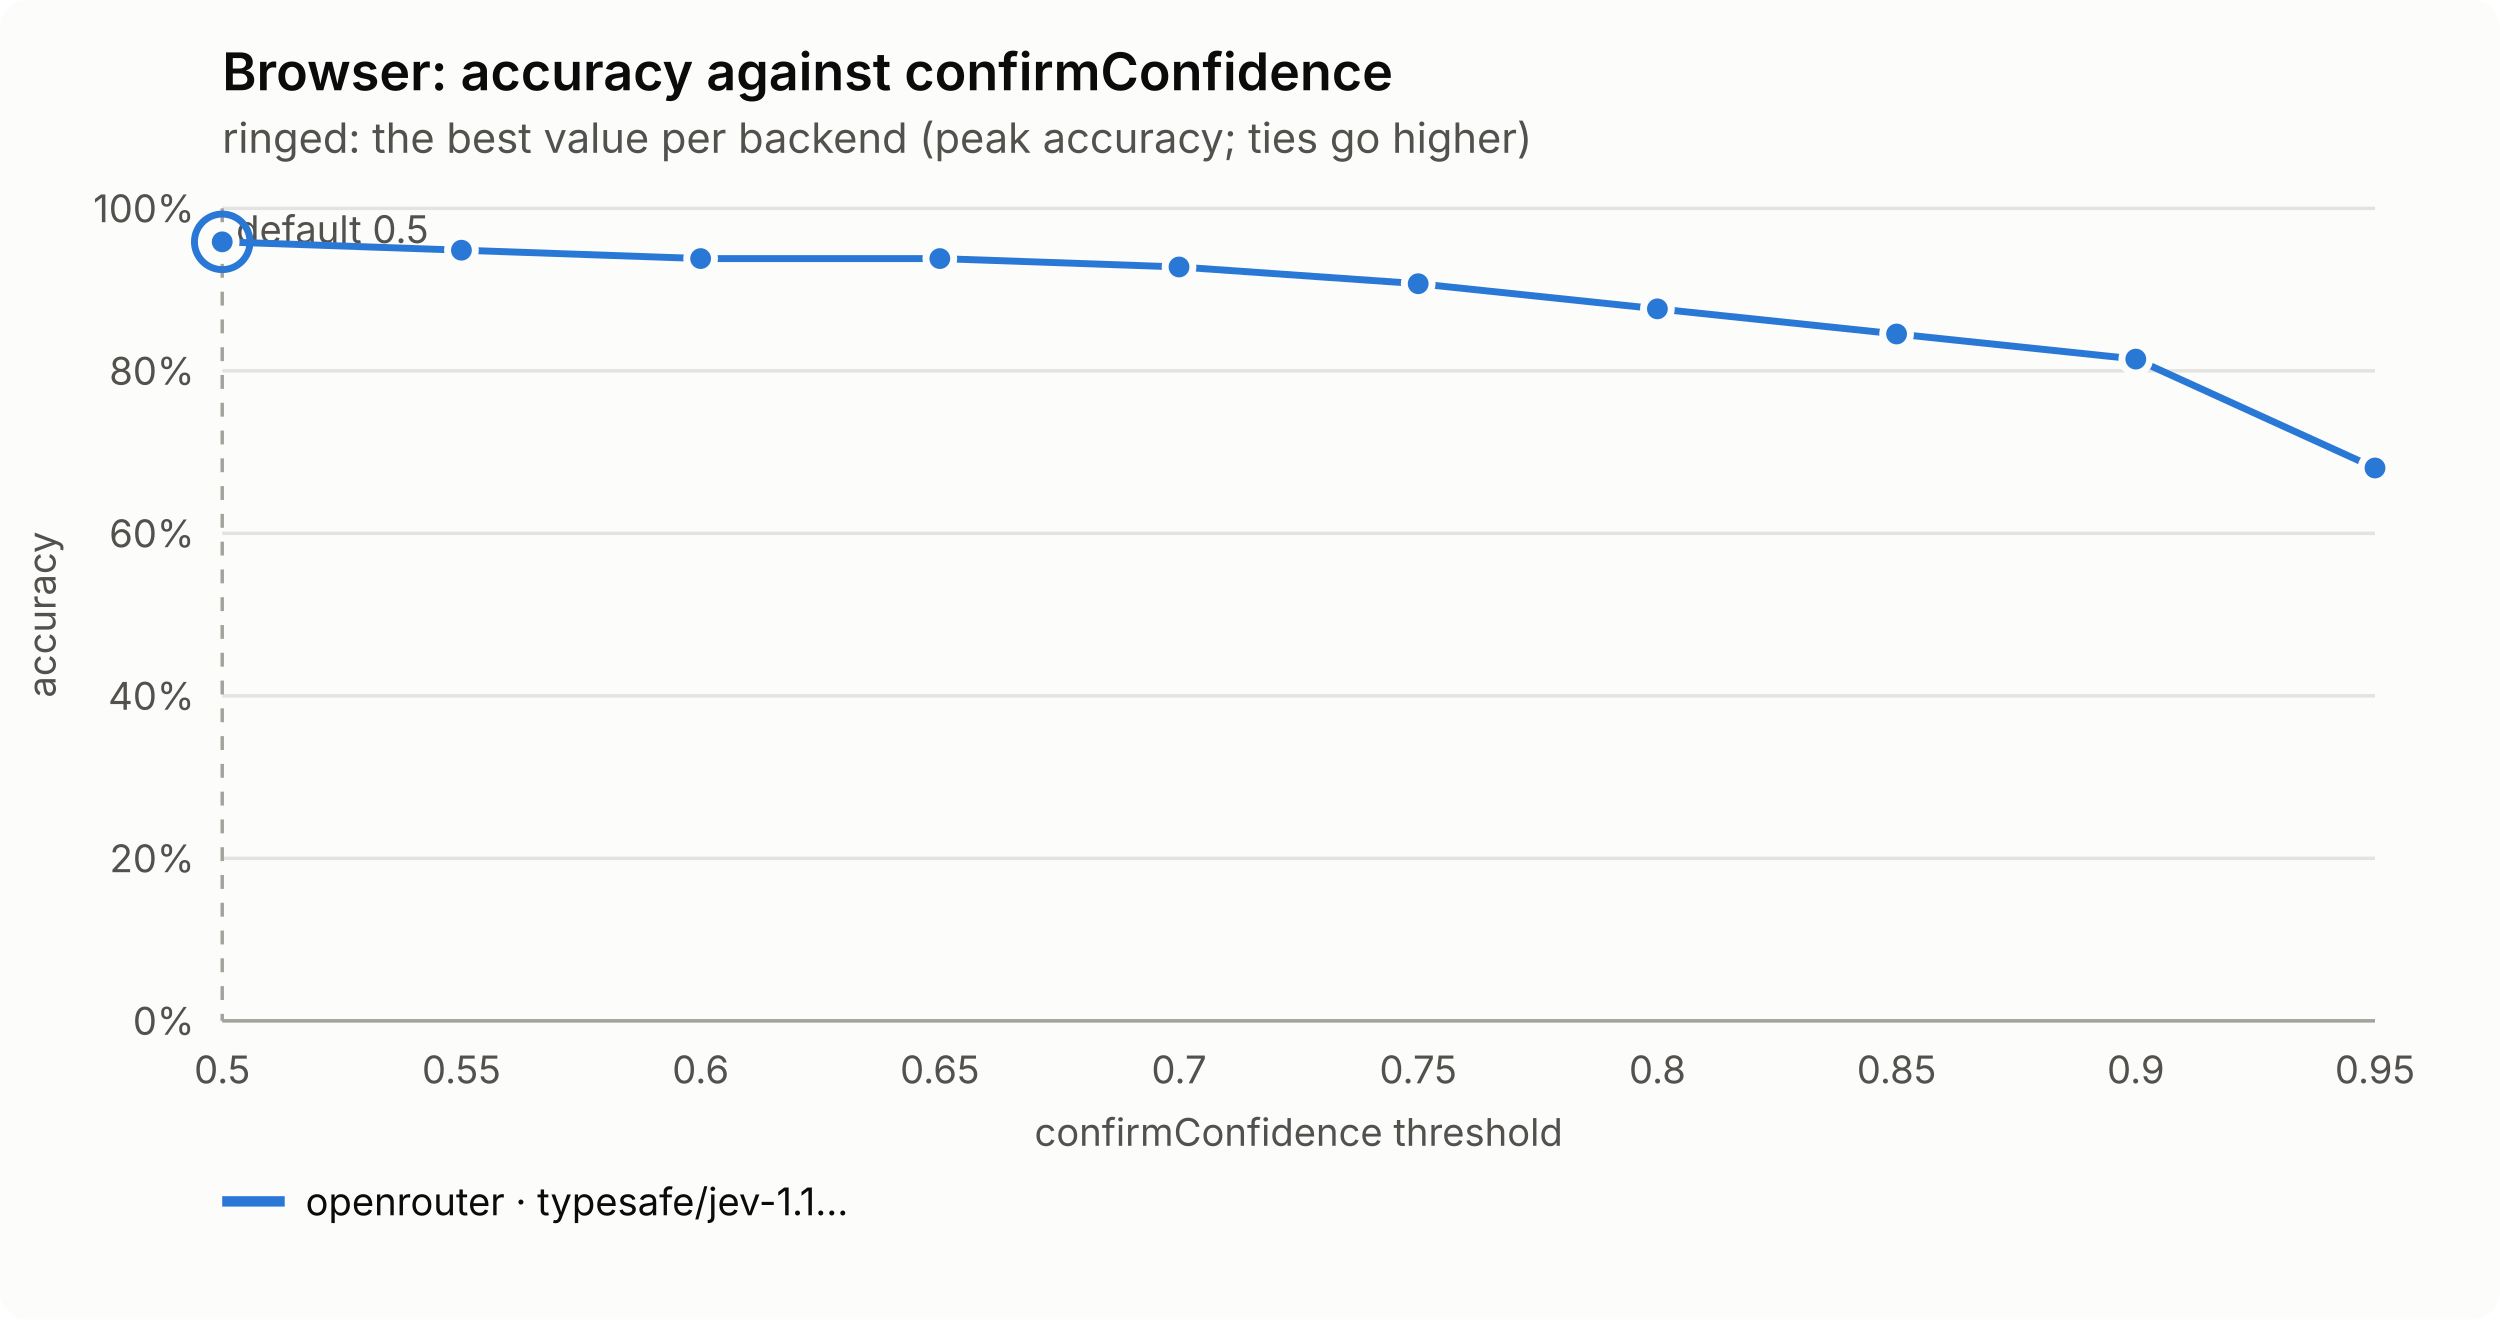
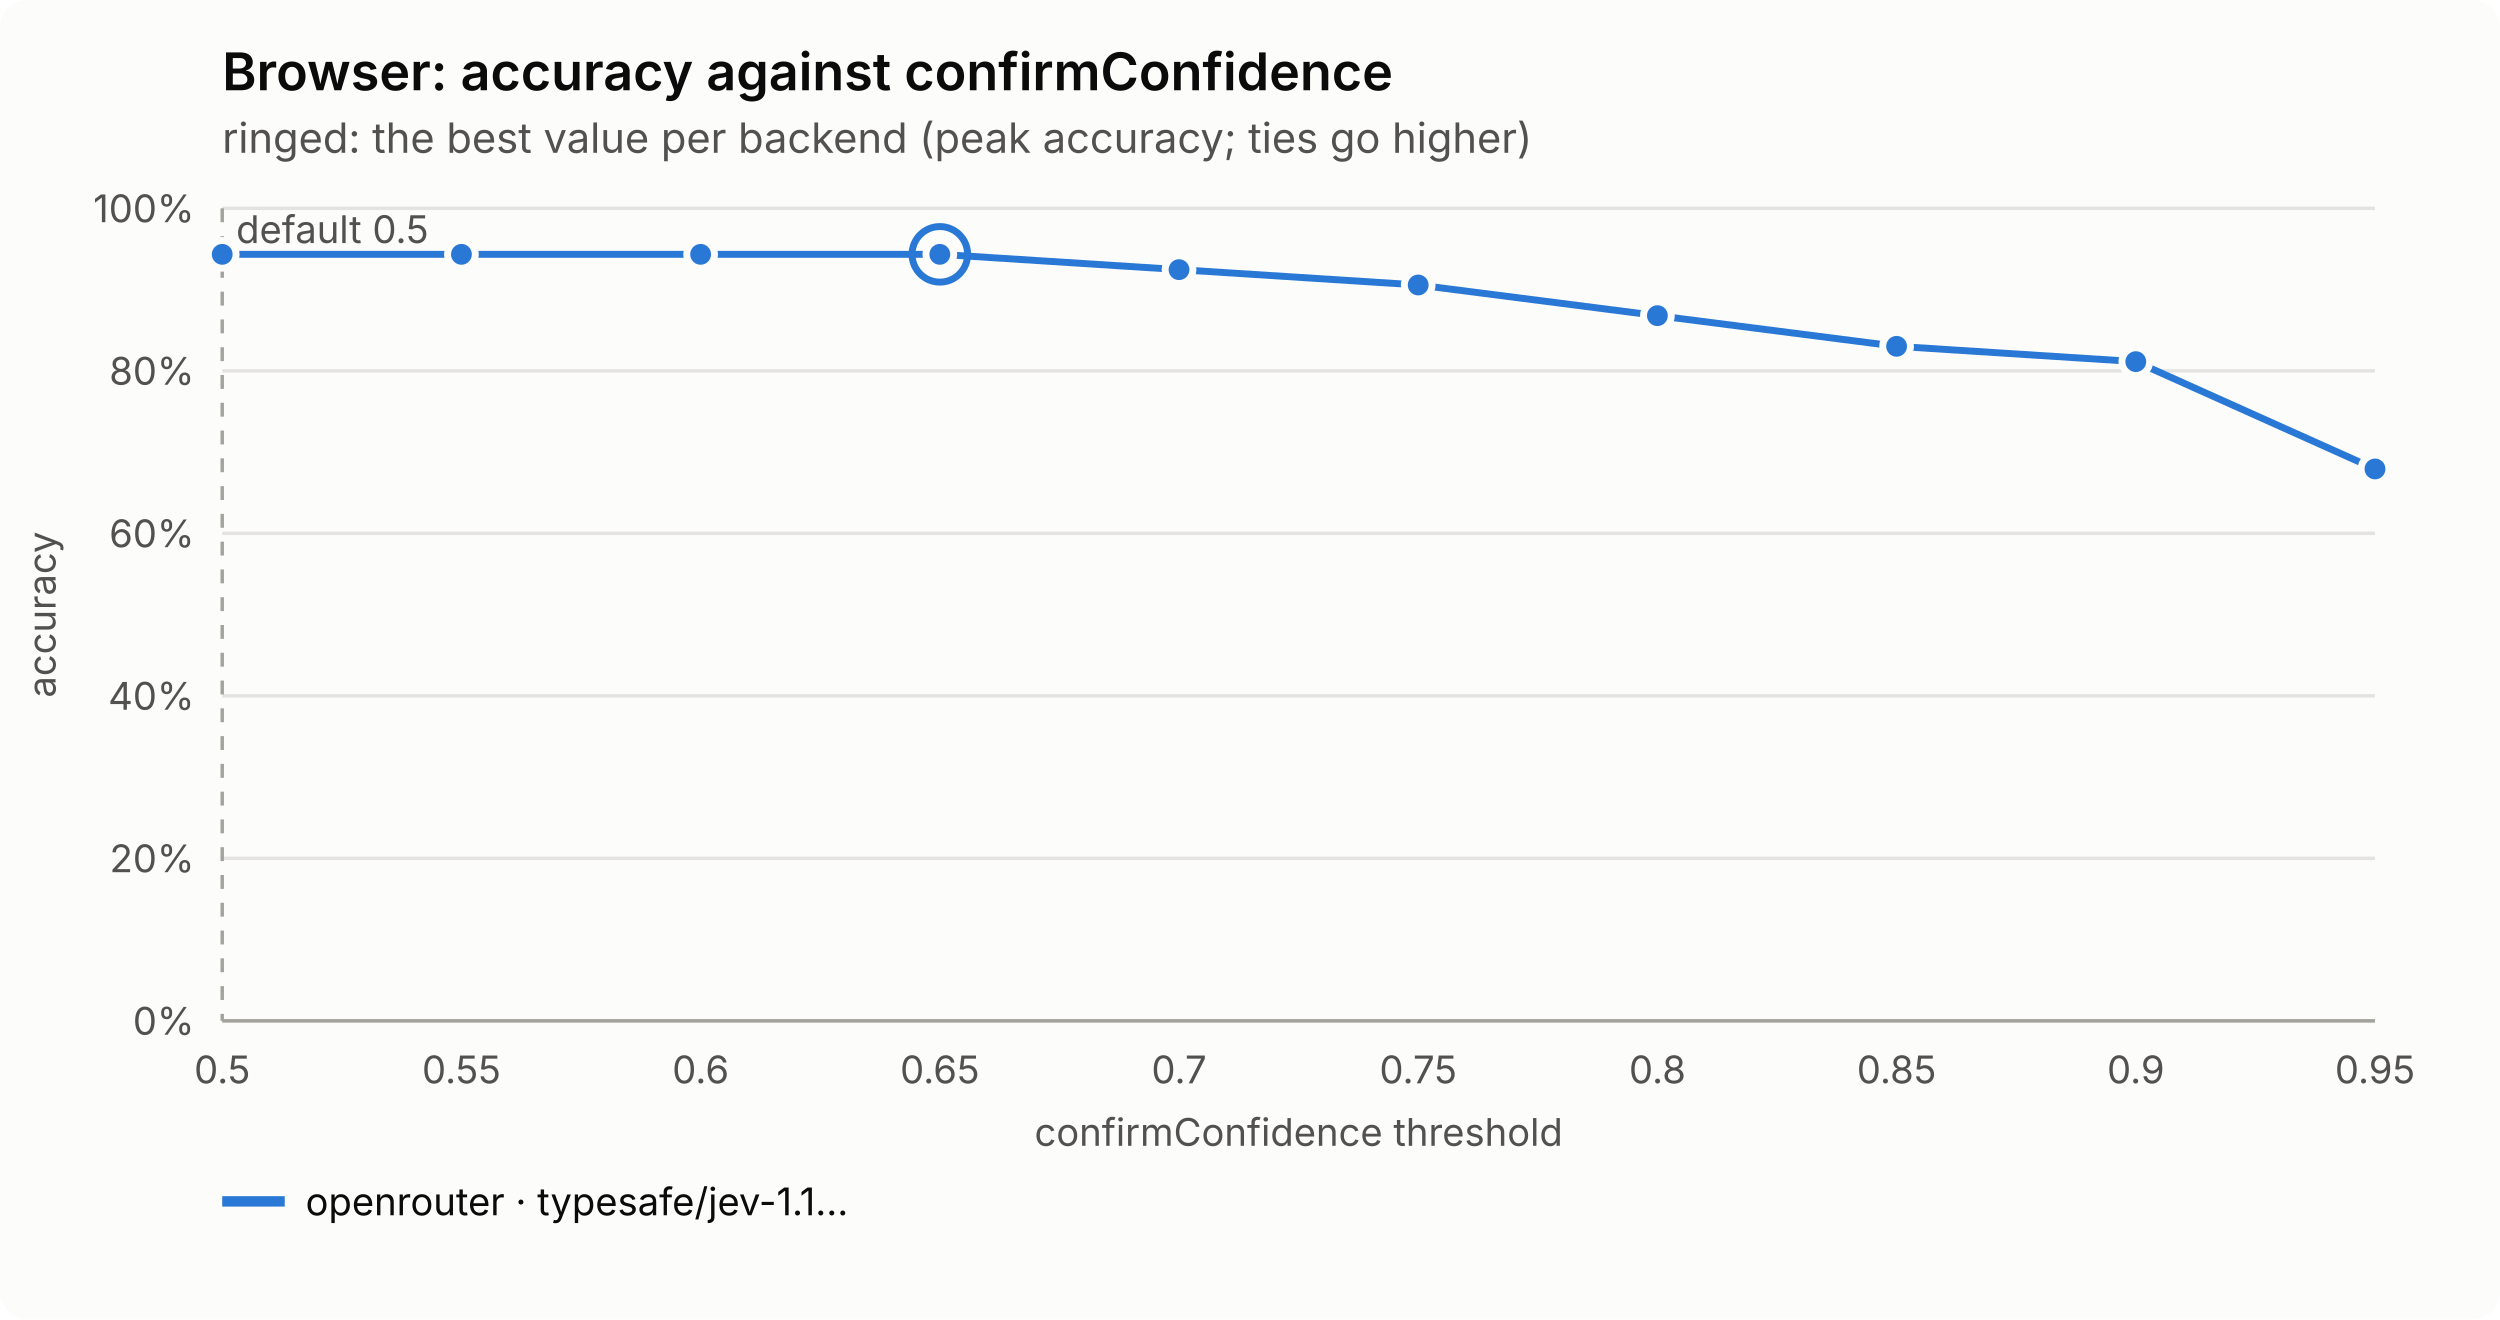
<svg xmlns="http://www.w3.org/2000/svg" viewBox="0 0 720 380" width="720" height="380" role="img" aria-label="Browser: accuracy against confirmConfidence">
  <style>
text{font-family:system-ui,-apple-system,"Segoe UI",sans-serif}
.t{font-size:15px;font-weight:600}.st{font-size:12px}.ax{font-size:11px}.lab{font-size:11px}
.g,.a,.guide{stroke-width:1}.guide{stroke-dasharray:4 4}.fake{font-size:13px;font-weight:700}
.bg{fill:#fcfcfb}.dot{stroke:#fcfcfb}.rg{stroke:#0b0b0b}text{fill:#0b0b0b}.st,.ax{fill:#52514e}.g{stroke:#e4e3df}.a,.guide{stroke:#a3a29c}.l1{stroke:#2a78d6}.d1{fill:#2a78d6}.fake{fill:#c43534}
@media (prefers-color-scheme: dark){.bg{fill:#1a1a19}.dot{stroke:#1a1a19}.rg{stroke:#f0efec}text{fill:#f0efec}.st,.ax{fill:#c3c2b7}.g{stroke:#353532}.a,.guide{stroke:#6b6a64}.l1{stroke:#3987e5}.d1{fill:#3987e5}.fake{fill:#e66767}}
</style>
  <rect width="720" height="380" rx="8" class="bg" />
  <text class="t" x="64" y="26">Browser: accuracy against confirmConfidence</text>
  <text class="st" x="64" y="44">ringed: the best value per backend (peak accuracy; ties go higher)</text>
  <line class="g" x1="64" x2="684" y1="294" y2="294" />
  <text class="ax" x="56" y="298" text-anchor="end">0%</text>
  <line class="g" x1="64" x2="684" y1="247.2" y2="247.2" />
  <text class="ax" x="56" y="251.2" text-anchor="end">20%</text>
  <line class="g" x1="64" x2="684" y1="200.4" y2="200.4" />
  <text class="ax" x="56" y="204.4" text-anchor="end">40%</text>
  <line class="g" x1="64" x2="684" y1="153.6" y2="153.6" />
  <text class="ax" x="56" y="157.6" text-anchor="end">60%</text>
  <line class="g" x1="64" x2="684" y1="106.8" y2="106.8" />
  <text class="ax" x="56" y="110.8" text-anchor="end">80%</text>
  <line class="g" x1="64" x2="684" y1="60" y2="60" />
  <text class="ax" x="56" y="64" text-anchor="end">100%</text>
  <text class="ax" x="64" y="312" text-anchor="middle">0.5</text>
  <text class="ax" x="132.89" y="312" text-anchor="middle">0.55</text>
  <text class="ax" x="201.78" y="312" text-anchor="middle">0.6</text>
  <text class="ax" x="270.67" y="312" text-anchor="middle">0.65</text>
  <text class="ax" x="339.56" y="312" text-anchor="middle">0.7</text>
  <text class="ax" x="408.44" y="312" text-anchor="middle">0.75</text>
  <text class="ax" x="477.33" y="312" text-anchor="middle">0.8</text>
  <text class="ax" x="546.22" y="312" text-anchor="middle">0.85</text>
  <text class="ax" x="615.11" y="312" text-anchor="middle">0.9</text>
  <text class="ax" x="684" y="312" text-anchor="middle">0.95</text>
  <line class="a" x1="64" x2="684" y1="294" y2="294" />
  <text class="ax" x="374" y="330" text-anchor="middle">confirmConfidence threshold</text>
  <text class="ax" transform="translate(16 177) rotate(-90)" text-anchor="middle">accuracy</text>
  <line class="guide" x1="64" x2="64" y1="60" y2="294" />
  <text class="ax" x="68" y="70">default 0.5</text>
-   <polyline class="l1" fill="none" stroke-width="2" stroke-linejoin="round" points="64,69.65 132.89,72.06 201.78,74.47 270.67,74.47 339.56,76.89 408.44,81.71 477.33,88.95 546.22,96.19 615.11,103.42 684,134.78" />
-   <circle class="d1 dot" cx="64" cy="69.65" r="4" stroke-width="2" />
-   <circle class="d1 dot" cx="132.89" cy="72.06" r="4" stroke-width="2" />
-   <circle class="d1 dot" cx="201.78" cy="74.47" r="4" stroke-width="2" />
-   <circle class="d1 dot" cx="270.67" cy="74.47" r="4" stroke-width="2" />
-   <circle class="d1 dot" cx="339.56" cy="76.89" r="4" stroke-width="2" />
-   <circle class="d1 dot" cx="408.44" cy="81.71" r="4" stroke-width="2" />
-   <circle class="d1 dot" cx="477.33" cy="88.95" r="4" stroke-width="2" />
-   <circle class="d1 dot" cx="546.22" cy="96.19" r="4" stroke-width="2" />
-   <circle class="d1 dot" cx="615.11" cy="103.42" r="4" stroke-width="2" />
-   <circle class="d1 dot" cx="684" cy="134.78" r="4" stroke-width="2" />
-   <circle class="l1" cx="64" cy="69.65" r="8" fill="none" stroke-width="2" />
+   <polyline class="l1" fill="none" stroke-width="2" stroke-linejoin="round" points="64,73.25 132.89,73.25 201.78,73.25 270.67,73.25 339.56,77.66 408.44,82.08 477.33,90.91 546.22,99.74 615.11,104.15 684,135.06" />
+   <circle class="d1 dot" cx="64" cy="73.25" r="4" stroke-width="2" />
+   <circle class="d1 dot" cx="132.89" cy="73.25" r="4" stroke-width="2" />
+   <circle class="d1 dot" cx="201.78" cy="73.25" r="4" stroke-width="2" />
+   <circle class="d1 dot" cx="270.67" cy="73.25" r="4" stroke-width="2" />
+   <circle class="d1 dot" cx="339.56" cy="77.66" r="4" stroke-width="2" />
+   <circle class="d1 dot" cx="408.44" cy="82.08" r="4" stroke-width="2" />
+   <circle class="d1 dot" cx="477.33" cy="90.91" r="4" stroke-width="2" />
+   <circle class="d1 dot" cx="546.22" cy="99.74" r="4" stroke-width="2" />
+   <circle class="d1 dot" cx="615.11" cy="104.15" r="4" stroke-width="2" />
+   <circle class="d1 dot" cx="684" cy="135.06" r="4" stroke-width="2" />
+   <circle class="l1" cx="270.67" cy="73.25" r="8" fill="none" stroke-width="2" />
  <line x1="64" x2="82" y1="346" y2="346" class="l1" stroke-width="3" />
  <text class="lab" x="88" y="350">openrouter · typesafe/jev-1.1…</text>
</svg>
